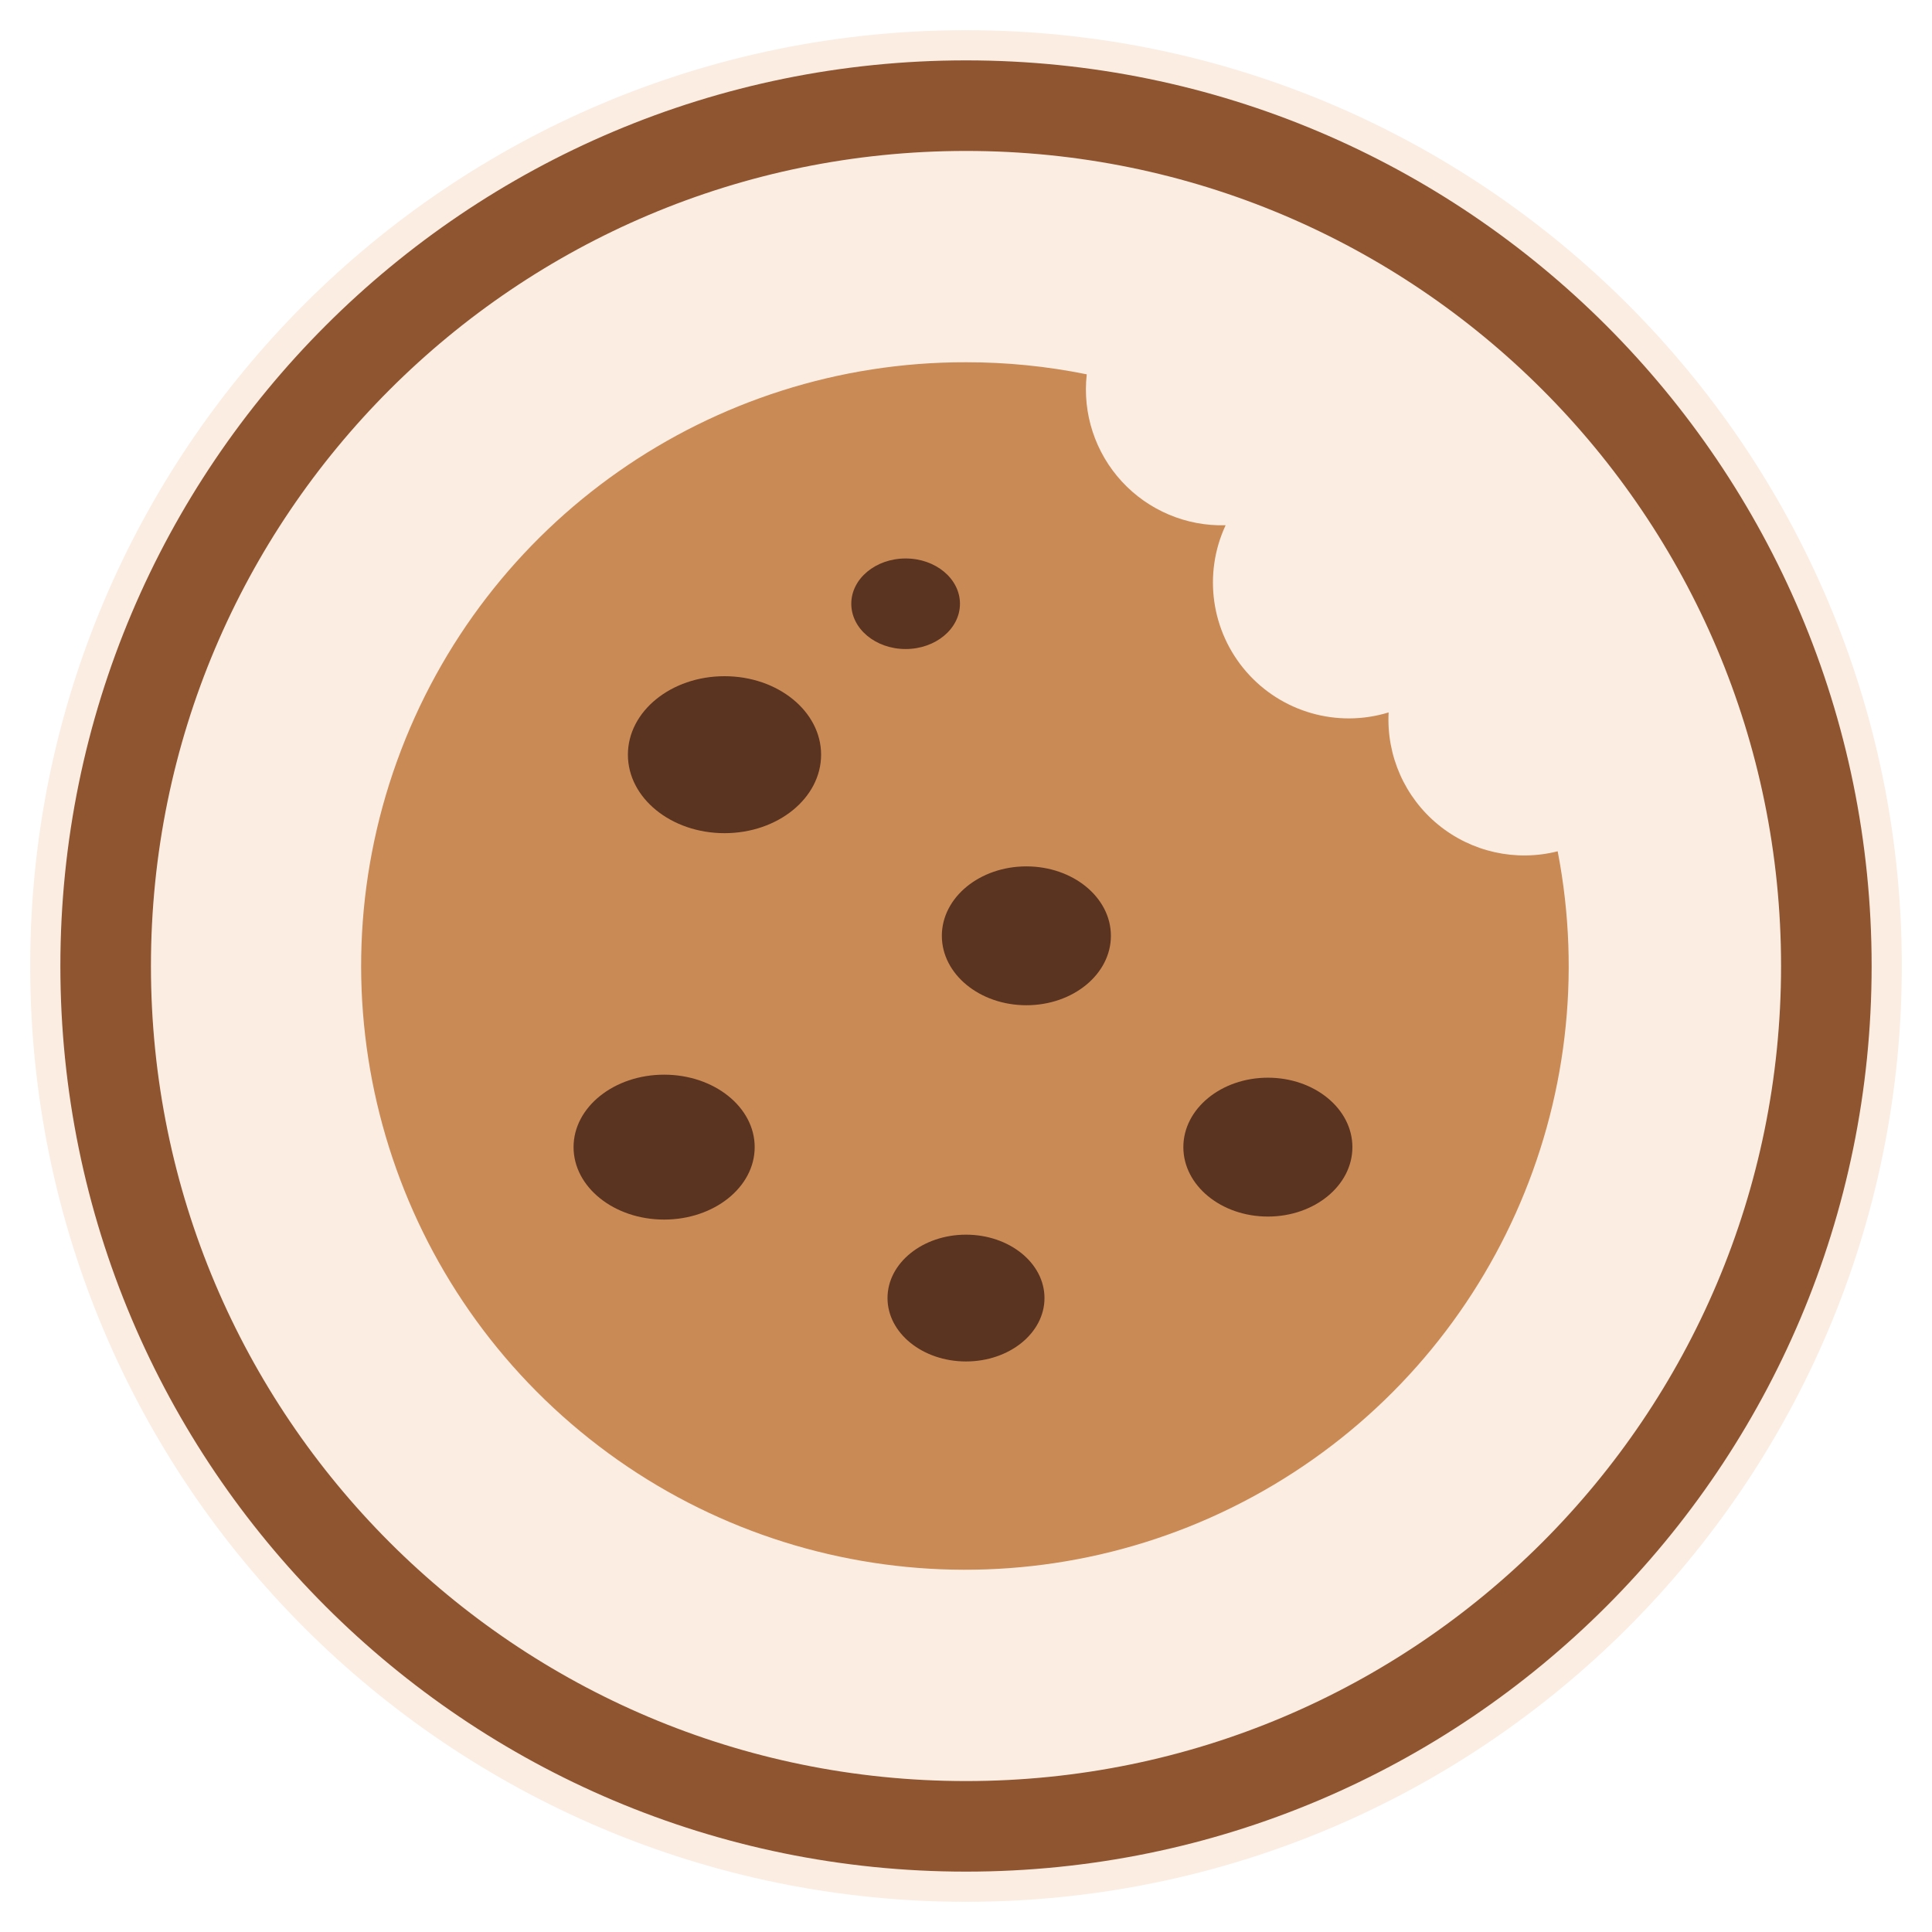
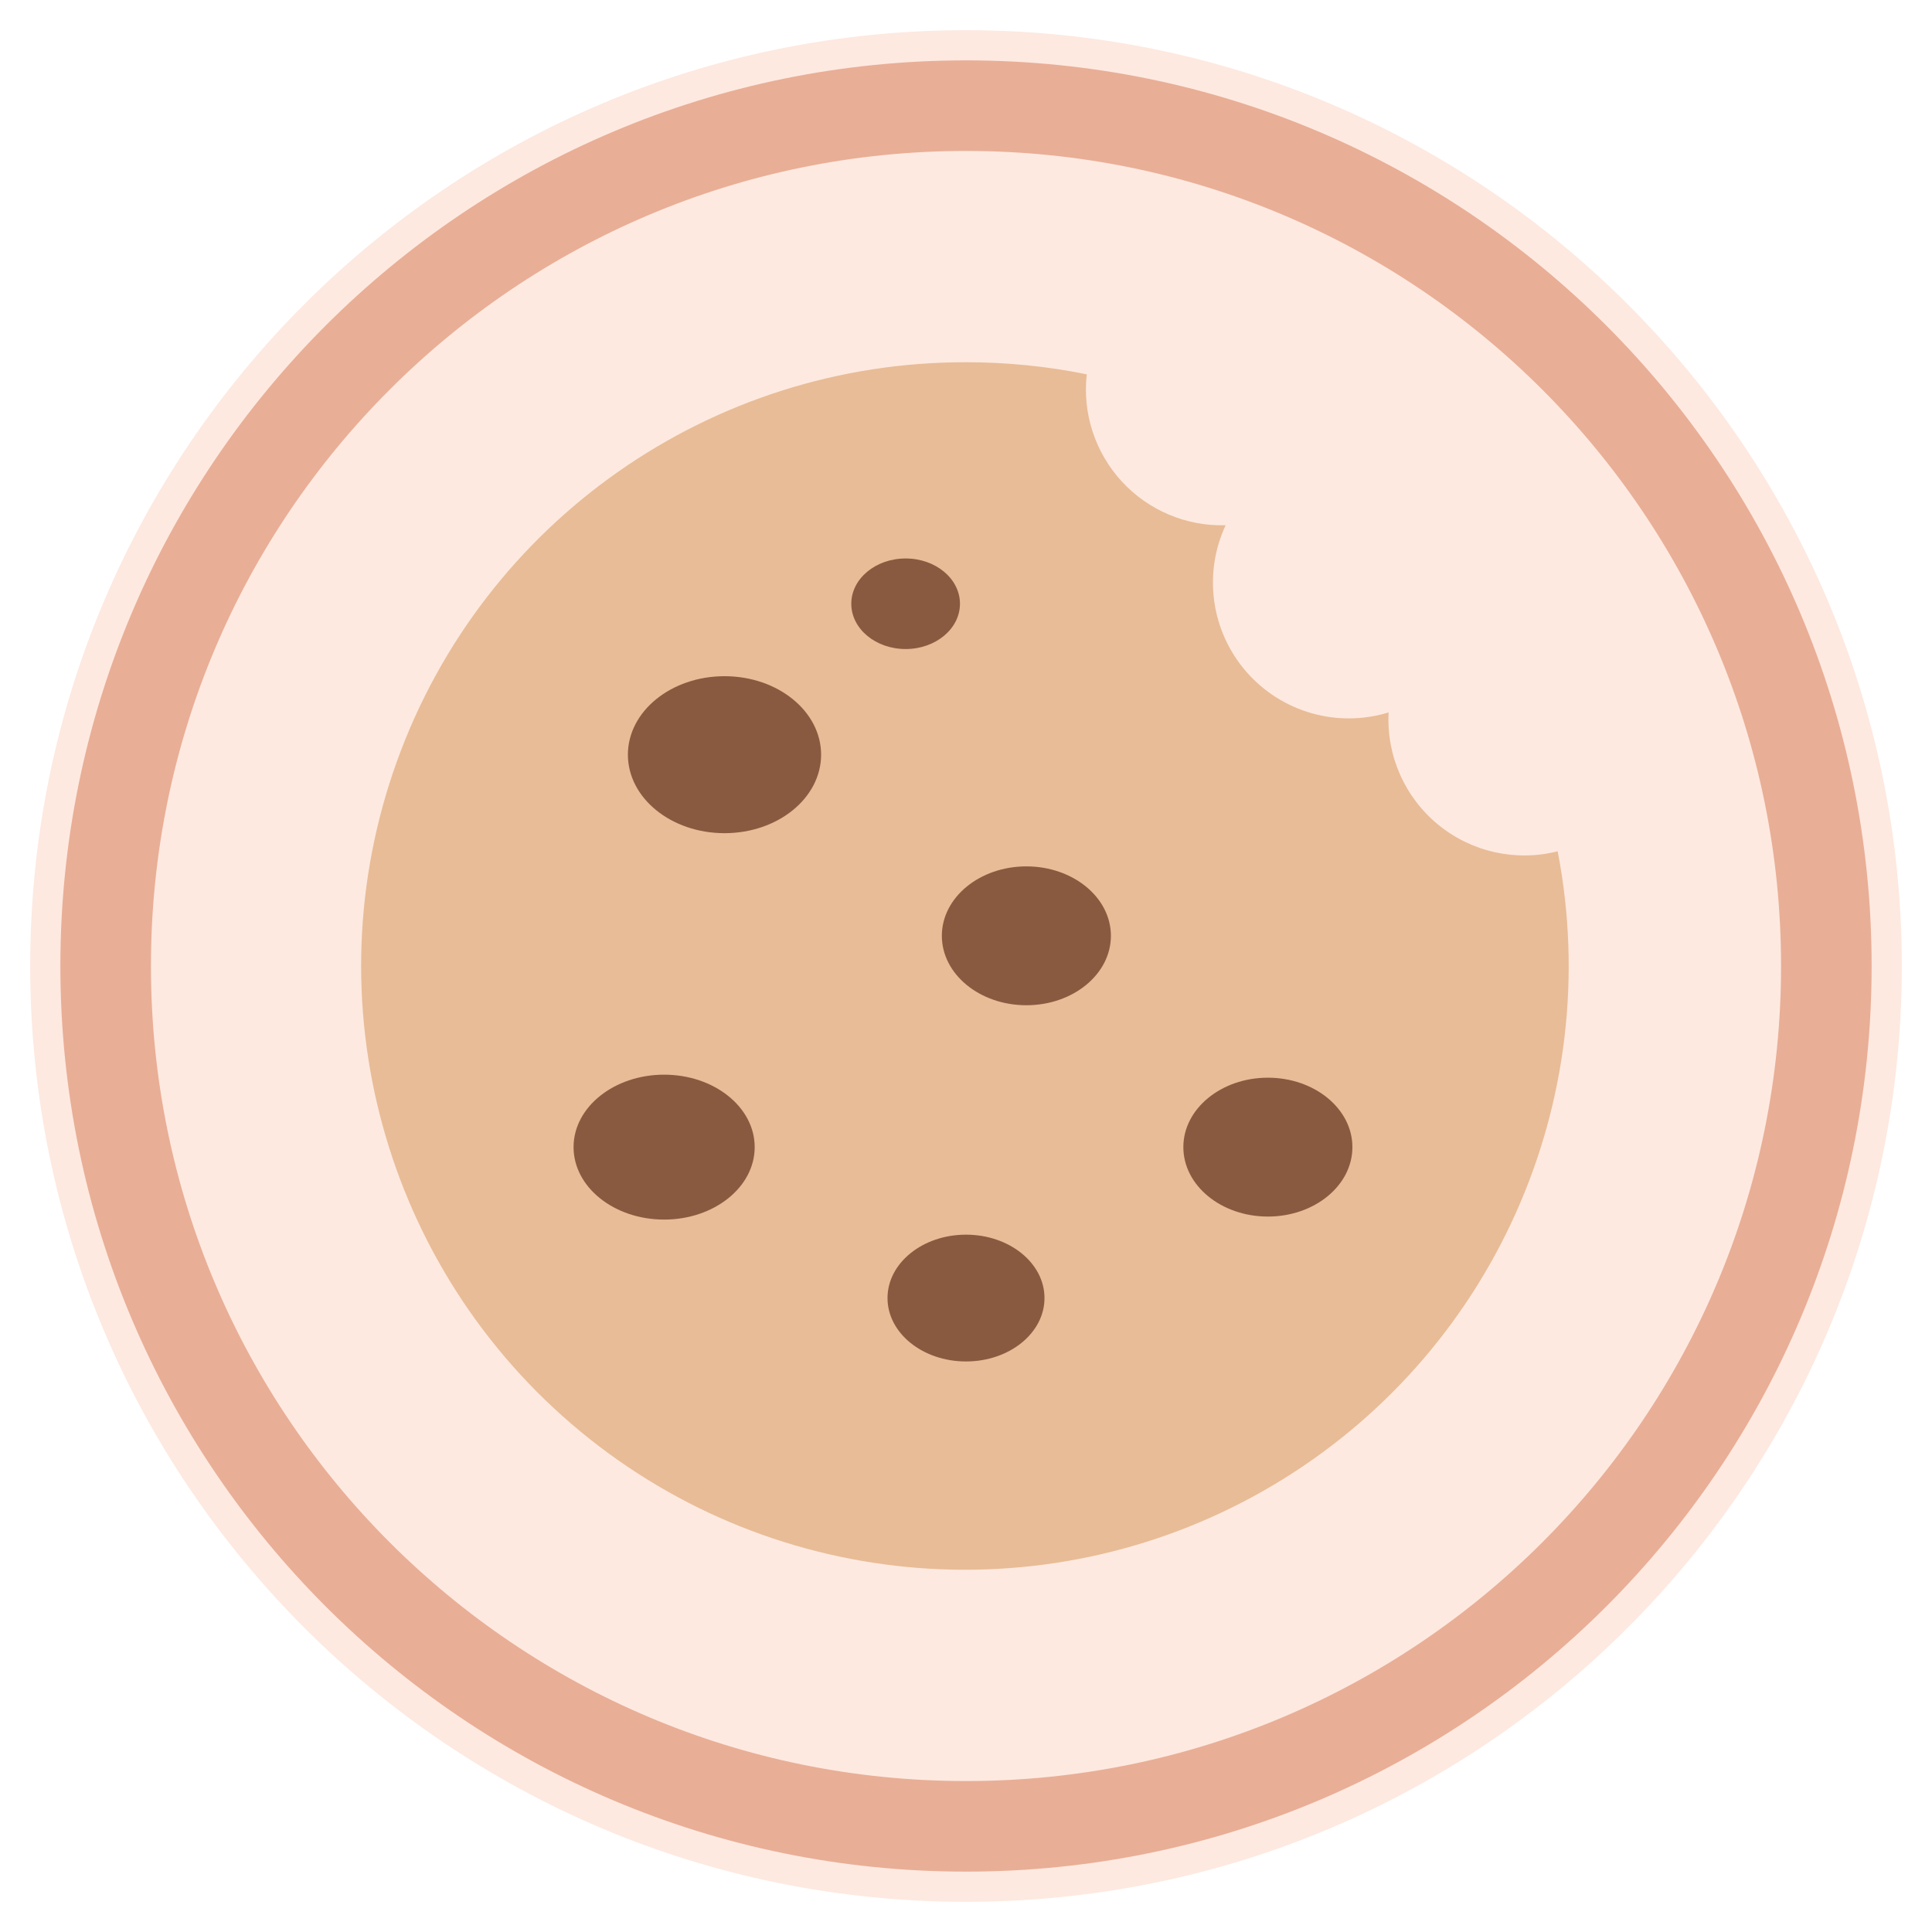
<svg xmlns="http://www.w3.org/2000/svg" viewBox="0 0 64 64">
-   <circle cx="32" cy="32" r="31" fill="#FBEDE2" />
-   <circle cx="32" cy="32" r="28.5" fill="none" stroke="#8E5530" stroke-width="3" />
-   <path d="M32 12a20 20 0 1 0 19.6 16.2 4.5 4.5 0 0 1-5.6-4.6 4.5 4.5 0 0 1-5.4-6.2A4.5 4.5 0 0 1 36 12.4 20 20 0 0 0 32 12z" fill="#C98A55" />
-   <g fill="#5A3420">
+   <circle cx="32" cy="32" r="31" fill="#FDE9E0" />
+   <circle cx="32" cy="32" r="28.5" fill="none" stroke="#E9AE96" stroke-width="3" />
+   <path d="M32 12a20 20 0 1 0 19.6 16.2 4.5 4.5 0 0 1-5.6-4.6 4.5 4.5 0 0 1-5.4-6.2A4.5 4.5 0 0 1 36 12.4 20 20 0 0 0 32 12z" fill="#E8BC96" />
+   <g fill="#8A5A40">
    <ellipse cx="24" cy="25" rx="3.2" ry="2.6" />
    <ellipse cx="34" cy="31" rx="2.8" ry="2.3" />
    <ellipse cx="22" cy="38" rx="3" ry="2.4" />
    <ellipse cx="32" cy="43" rx="2.6" ry="2.1" />
    <ellipse cx="42" cy="38" rx="2.8" ry="2.3" />
    <ellipse cx="30" cy="20" rx="1.8" ry="1.5" />
  </g>
</svg>
